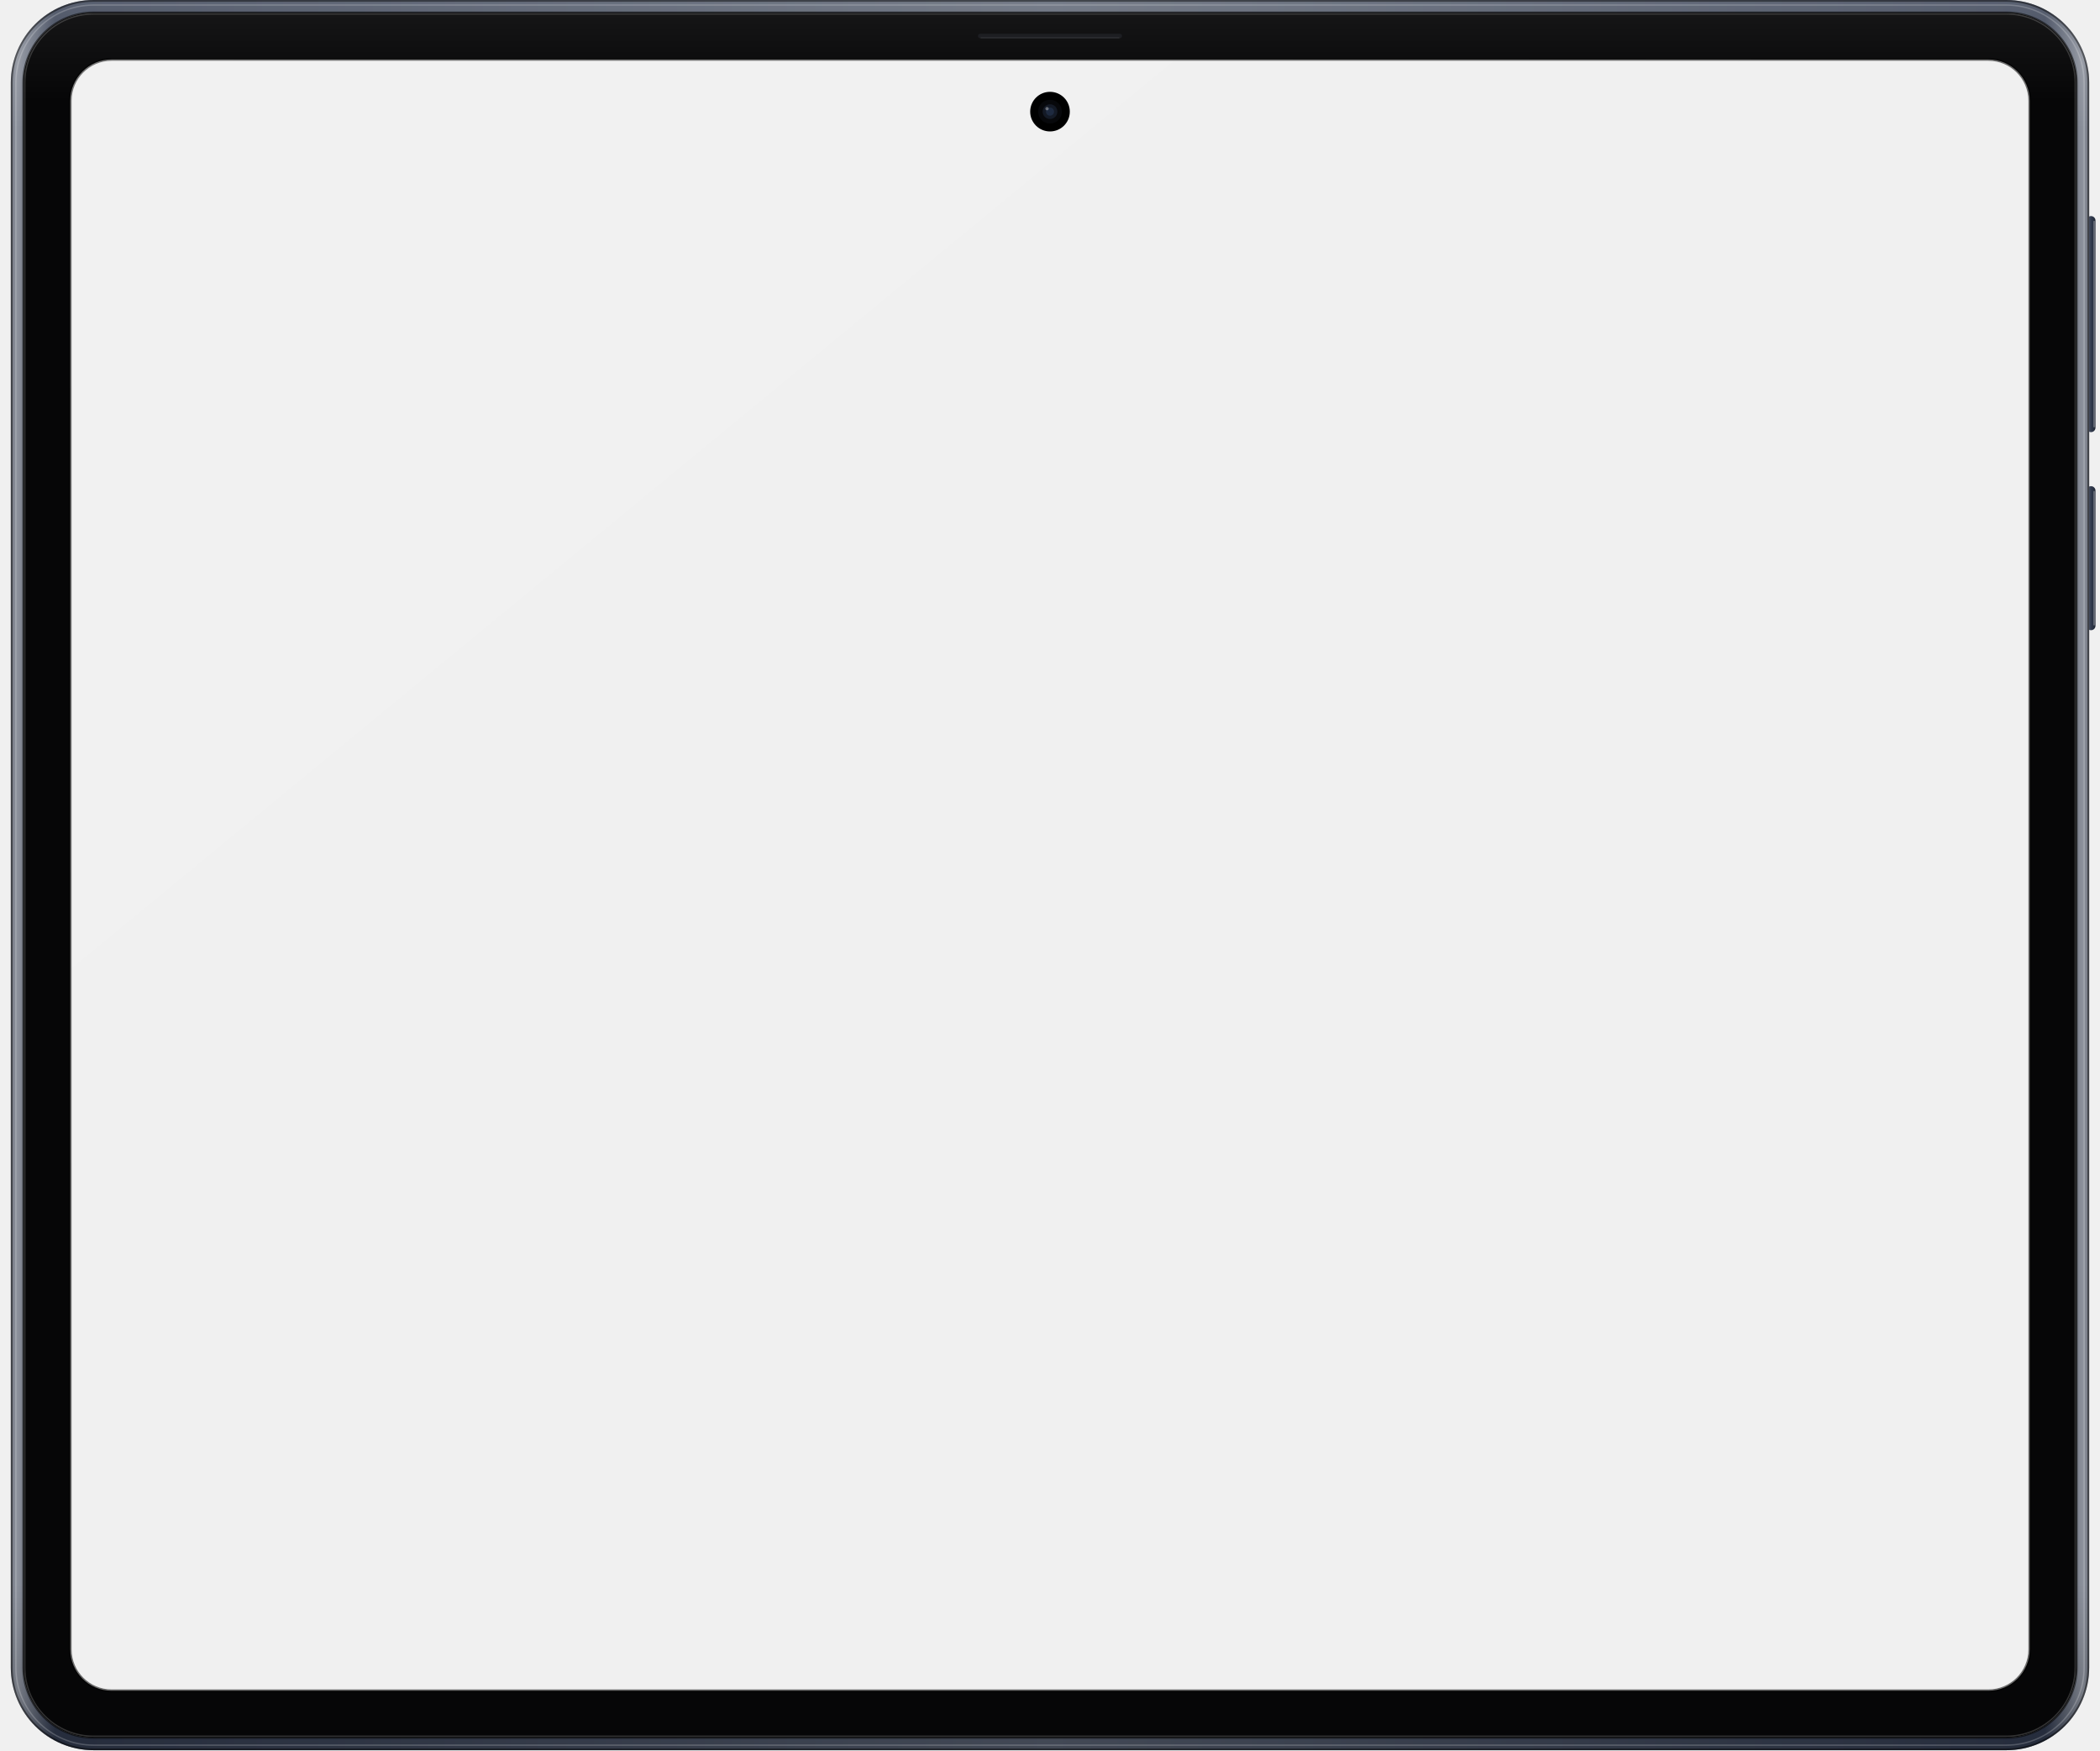
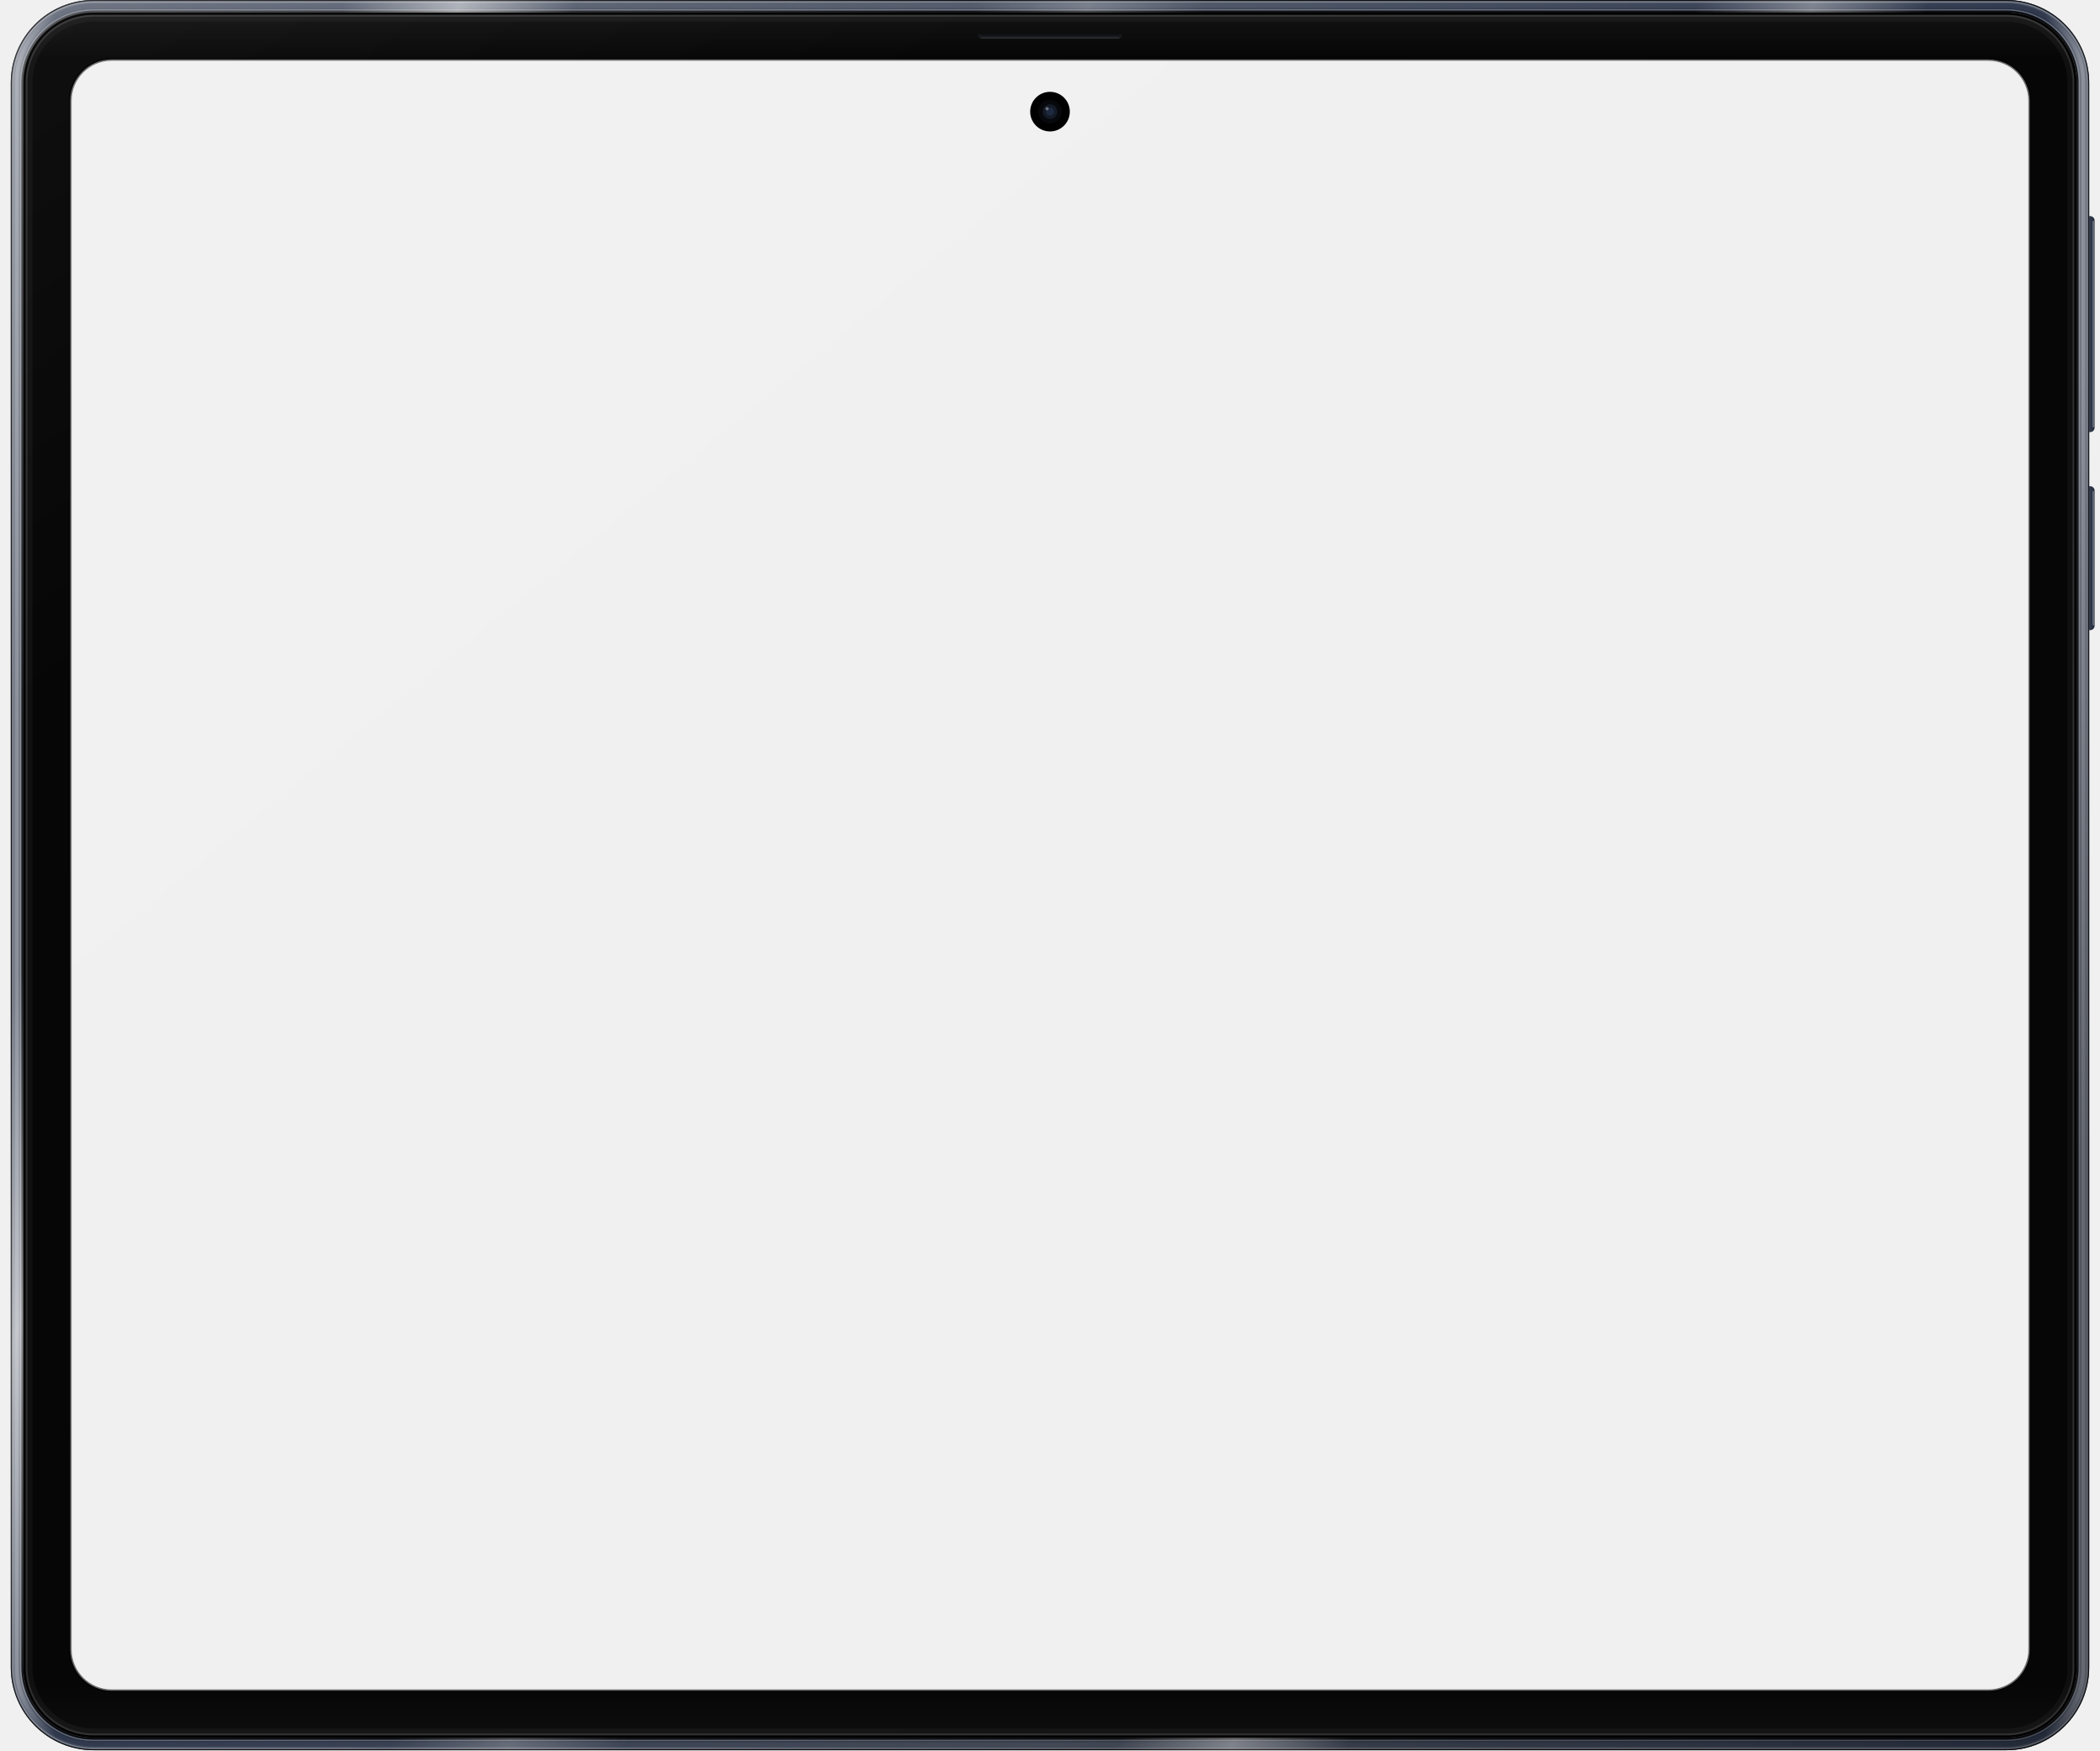
<svg xmlns="http://www.w3.org/2000/svg" width="2332" height="1944" viewBox="0 0 2332 1944">
  <defs>
    <linearGradient id="metal" x1="0" y1="0" x2="1" y2="0">
      <stop offset="0" stop-color="#1a1f2a" />
      <stop offset="0.012" stop-color="#8d929d" />
      <stop offset="0.03" stop-color="#30394d" />
      <stop offset="0.5" stop-color="#555d6d" />
      <stop offset="0.97" stop-color="#30394d" />
      <stop offset="0.988" stop-color="#8d929d" />
      <stop offset="1" stop-color="#1a1f2a" />
    </linearGradient>
-     <linearGradient id="sheen" x1="0" y1="0" x2="0" y2="1">
-       <stop offset="0" stop-color="#ffffff" stop-opacity="0.22" />
-       <stop offset="0.08" stop-color="#ffffff" stop-opacity="0" />
-       <stop offset="0.9" stop-color="#000000" stop-opacity="0" />
-       <stop offset="1" stop-color="#000000" stop-opacity="0.25" />
+     <linearGradient id="keylight" gradientUnits="userSpaceOnUse" x1="0" y1="0" x2="1399.2" y2="1944">
+       <stop offset="0" stop-color="#fff" stop-opacity="0.32" />
+       <stop offset="0.28" stop-color="#fff" stop-opacity="0" />
+       <stop offset="0.7" stop-color="#000" stop-opacity="0" />
+       <stop offset="1" stop-color="#000" stop-opacity="0.28" />
+     </linearGradient>
+     <linearGradient id="streaks" gradientUnits="userSpaceOnUse" x1="0" y1="291.6" x2="2332" y2="1069.2">
+       <stop offset="0.11" stop-color="#fff" stop-opacity="0" />
+       <stop offset="0.16" stop-color="#fff" stop-opacity="0.5" />
+       <stop offset="0.21" stop-color="#fff" stop-opacity="0" />
+       <stop offset="0.38" stop-color="#fff" stop-opacity="0" />
+       <stop offset="0.43" stop-color="#fff" stop-opacity="0.22" />
+       <stop offset="0.48" stop-color="#fff" stop-opacity="0" />
+       <stop offset="0.69" stop-color="#fff" stop-opacity="0" />
+       <stop offset="0.74" stop-color="#fff" stop-opacity="0.35" />
+       <stop offset="0.79" stop-color="#fff" stop-opacity="0" />
    </linearGradient>
    <linearGradient id="glare" x1="0" y1="0" x2="1" y2="1">
      <stop offset="0" stop-color="#ffffff" stop-opacity="0.07" />
      <stop offset="0.42" stop-color="#ffffff" stop-opacity="0.015" />
      <stop offset="0.43" stop-color="#ffffff" stop-opacity="0" />
      <stop offset="1" stop-color="#ffffff" stop-opacity="0" />
    </linearGradient>
-     <linearGradient id="btn2317240" x1="0" y1="0" x2="1" y2="0">
+     <linearGradient id="btn2316240" x1="0" y1="0" x2="1" y2="0">
      <stop offset="0" stop-color="#596171" />
      <stop offset="0.55" stop-color="#30394d" />
      <stop offset="1" stop-color="#222836" />
    </linearGradient>
-     <linearGradient id="btn2317540" x1="0" y1="0" x2="1" y2="0">
+     <linearGradient id="btn2316540" x1="0" y1="0" x2="1" y2="0">
      <stop offset="0" stop-color="#596171" />
      <stop offset="0.55" stop-color="#30394d" />
      <stop offset="1" stop-color="#222836" />
    </linearGradient>
    <linearGradient id="glassdepth" x1="0" y1="0" x2="0" y2="1">
-       <stop offset="0" stop-color="#151516" />
-       <stop offset="0.05" stop-color="#060607" />
-       <stop offset="1" stop-color="#060607" />
+       <stop offset="0" stop-color="#121213" />
+       <stop offset="0.025" stop-color="#060607" />
+       <stop offset="0.97" stop-color="#060607" />
+       <stop offset="1" stop-color="#0d0d0e" />
    </linearGradient>
  </defs>
-   <path fill="url(#btn2317240)" d="M2322,240H2322A5,5 0 0 1 2327,245V475A5,5 0 0 1 2322,480H2322A5,5 0 0 1 2317,475V245A5,5 0 0 1 2322,240Z" />
-   <path stroke="#ffffff" stroke-opacity="0.35" stroke-width="1.5" stroke-linecap="round" d="M2325.5,246 V474" />
-   <path fill="url(#btn2317540)" d="M2322,540H2322A5,5 0 0 1 2327,545V695A5,5 0 0 1 2322,700H2322A5,5 0 0 1 2317,695V545A5,5 0 0 1 2322,540Z" />
-   <path stroke="#ffffff" stroke-opacity="0.35" stroke-width="1.5" stroke-linecap="round" d="M2325.5,546 V694" />
+   <path fill="url(#btn2316240)" d="M2321,240H2321A5,5 0 0 1 2326,245V475A5,5 0 0 1 2321,480H2321A5,5 0 0 1 2316,475V245A5,5 0 0 1 2321,240Z" />
+   <path stroke="#ffffff" stroke-opacity="0.35" stroke-width="1.5" stroke-linecap="round" d="M2324.5,246 V474" />
+   <path fill="url(#btn2316540)" d="M2321,540H2321A5,5 0 0 1 2326,545V695A5,5 0 0 1 2321,700H2321A5,5 0 0 1 2316,695V545A5,5 0 0 1 2321,540Z" />
+   <path stroke="#ffffff" stroke-opacity="0.35" stroke-width="1.5" stroke-linecap="round" d="M2324.5,546 V694" />
  <path fill-rule="evenodd" fill="url(#metal)" d="M104,0H2228A92,92 0 0 1 2320,92V1852A92,92 0 0 1 2228,1944H104A92,92 0 0 1 12,1852V92A92,92 0 0 1 104,0ZM104,14H2228A78,78 0 0 1 2306,92V1852A78,78 0 0 1 2228,1930H104A78,78 0 0 1 26,1852V92A78,78 0 0 1 104,14Z" />
-   <path fill-rule="evenodd" fill="url(#sheen)" d="M104,0H2228A92,92 0 0 1 2320,92V1852A92,92 0 0 1 2228,1944H104A92,92 0 0 1 12,1852V92A92,92 0 0 1 104,0ZM104,14H2228A78,78 0 0 1 2306,92V1852A78,78 0 0 1 2228,1930H104A78,78 0 0 1 26,1852V92A78,78 0 0 1 104,14Z" />
-   <path fill="none" stroke="#000" stroke-opacity="0.45" stroke-width="2" d="M104,1H2228A91,91 0 0 1 2319,92V1852A91,91 0 0 1 2228,1943H104A91,91 0 0 1 13,1852V92A91,91 0 0 1 104,1Z" />
-   <path fill="none" stroke="#ffffff" stroke-opacity="0.2" stroke-width="1.5" d="M104,5.6H2228A86.4,86.4 0 0 1 2314.4,92V1852A86.4,86.4 0 0 1 2228,1938.4H104A86.4,86.4 0 0 1 17.6,1852V92A86.4,86.4 0 0 1 104,5.6Z" />
+   <path fill="none" stroke="#1a1f2a" stroke-opacity="0.9" stroke-width="0.98" d="M104,0.49H2228A91.51,91.51 0 0 1 2319.51,92V1852A91.51,91.51 0 0 1 2228,1943.51H104A91.51,91.51 0 0 1 12.49,1852V92A91.51,91.51 0 0 1 104,0.49Z" />
+   <path fill="none" stroke="#8d929d" stroke-opacity="0.85" stroke-width="1.82" d="M104,1.89H2228A90.11,90.11 0 0 1 2318.11,92V1852A90.11,90.11 0 0 1 2228,1942.11H104A90.11,90.11 0 0 1 13.89,1852V92A90.11,90.11 0 0 1 104,1.89Z" />
+   <path fill="none" stroke="#555d6d" stroke-opacity="0.5" stroke-width="1.4" d="M104,3.5H2228A88.5,88.5 0 0 1 2316.5,92V1852A88.5,88.5 0 0 1 2228,1940.5H104A88.5,88.5 0 0 1 15.5,1852V92A88.5,88.5 0 0 1 104,3.5Z" />
+   <path fill="none" stroke="#1a1f2a" stroke-opacity="0.22" stroke-width="1.68" d="M104,9.52H2228A82.48,82.48 0 0 1 2310.48,92V1852A82.48,82.48 0 0 1 2228,1934.48H104A82.48,82.48 0 0 1 21.52,1852V92A82.48,82.48 0 0 1 104,9.52Z" />
+   <path fill="none" stroke="#8d929d" stroke-opacity="0.55" stroke-width="1.4" d="M104,11.06H2228A80.94,80.94 0 0 1 2308.94,92V1852A80.94,80.94 0 0 1 2228,1932.94H104A80.94,80.94 0 0 1 23.06,1852V92A80.94,80.94 0 0 1 104,11.06Z" />
+   <path fill="none" stroke="#050506" stroke-opacity="0.85" stroke-width="2.24" d="M104,12.88H2228A79.12,79.12 0 0 1 2307.12,92V1852A79.12,79.12 0 0 1 2228,1931.12H104A79.12,79.12 0 0 1 24.88,1852V92A79.12,79.12 0 0 1 104,12.88Z" />
+   <path fill-rule="evenodd" fill="url(#keylight)" d="M104,0H2228A92,92 0 0 1 2320,92V1852A92,92 0 0 1 2228,1944H104A92,92 0 0 1 12,1852V92A92,92 0 0 1 104,0ZM104,14H2228A78,78 0 0 1 2306,92V1852A78,78 0 0 1 2228,1930H104A78,78 0 0 1 26,1852V92A78,78 0 0 1 104,14Z" />
+   <path fill-rule="evenodd" fill="url(#streaks)" d="M104,0H2228A92,92 0 0 1 2320,92V1852A92,92 0 0 1 2228,1944H104A92,92 0 0 1 12,1852V92A92,92 0 0 1 104,0ZM104,14H2228A78,78 0 0 1 2306,92V1852A78,78 0 0 1 2228,1930H104A78,78 0 0 1 26,1852V92A78,78 0 0 1 104,14Z" />
+   <path fill="none" stroke="#000" stroke-opacity="0.5" stroke-width="1.5" d="M104,0.75H2228A91.25,91.25 0 0 1 2319.25,92V1852A91.25,91.25 0 0 1 2228,1943.25H104A91.25,91.25 0 0 1 12.75,1852V92A91.25,91.25 0 0 1 104,0.75Z" />
  <path fill-rule="evenodd" fill="url(#glassdepth)" d="M104,14H2228A78,78 0 0 1 2306,92V1852A78,78 0 0 1 2228,1930H104A78,78 0 0 1 26,1852V92A78,78 0 0 1 104,14ZM124,66H2208A46,46 0 0 1 2254,112V1832A46,46 0 0 1 2208,1878H124A46,46 0 0 1 78,1832V112A46,46 0 0 1 124,66Z" />
-   <path fill="none" stroke="#000" stroke-opacity="0.55" stroke-width="2.5" d="M104,14H2228A78,78 0 0 1 2306,92V1852A78,78 0 0 1 2228,1930H104A78,78 0 0 1 26,1852V92A78,78 0 0 1 104,14Z" />
-   <path fill="none" stroke="#ffffff" stroke-opacity="0.18" stroke-width="1.5" d="M104,15.5H2228A76.5,76.5 0 0 1 2304.5,92V1852A76.5,76.5 0 0 1 2228,1928.5H104A76.5,76.5 0 0 1 27.5,1852V92A76.5,76.5 0 0 1 104,15.5Z" />
+   <path fill="none" stroke="#000000" stroke-opacity="0.9" stroke-width="2.5" d="M104,15.25H2228A76.75,76.75 0 0 1 2304.75,92V1852A76.75,76.75 0 0 1 2228,1928.75H104A76.75,76.75 0 0 1 27.25,1852V92A76.75,76.75 0 0 1 104,15.25Z" />
+   <path fill="none" stroke="#ffffff" stroke-opacity="0.16" stroke-width="2" d="M104,17.5H2228A74.5,74.5 0 0 1 2302.5,92V1852A74.5,74.5 0 0 1 2228,1926.5H104A74.5,74.5 0 0 1 29.5,1852V92A74.5,74.5 0 0 1 104,17.5Z" />
+   <path fill="none" stroke="#ffffff" stroke-opacity="0.04" stroke-width="5.5" d="M104,21.25H2228A70.75,70.75 0 0 1 2298.75,92V1852A70.75,70.75 0 0 1 2228,1922.75H104A70.75,70.75 0 0 1 33.25,1852V92A70.75,70.75 0 0 1 104,21.25Z" />
+   <path fill-rule="evenodd" fill="url(#keylight)" opacity="0.12" d="M104,14H2228A78,78 0 0 1 2306,92V1852A78,78 0 0 1 2228,1930H104A78,78 0 0 1 26,1852V92A78,78 0 0 1 104,14ZM124,66H2208A46,46 0 0 1 2254,112V1832A46,46 0 0 1 2208,1878H124A46,46 0 0 1 78,1832V112A46,46 0 0 1 124,66Z" />
  <path fill="none" stroke="#000" stroke-opacity="0.55" stroke-width="3" d="M124,66H2208A46,46 0 0 1 2254,112V1832A46,46 0 0 1 2208,1878H124A46,46 0 0 1 78,1832V112A46,46 0 0 1 124,66Z" />
  <path fill="url(#glare)" d="M124,66H2208A46,46 0 0 1 2254,112V1832A46,46 0 0 1 2208,1878H124A46,46 0 0 1 78,1832V112A46,46 0 0 1 124,66Z" />
-   <path fill="#1d1e22" d="M1088.5,37.5H1243.5A2.5,2.5 0 0 1 1246,40V40A2.5,2.5 0 0 1 1243.5,42.5H1088.5A2.5,2.5 0 0 1 1086,40V40A2.5,2.5 0 0 1 1088.5,37.5Z" />
-   <path stroke="#ffffff" stroke-opacity="0.12" stroke-width="1" d="M1089,42 H1243" />
+   <path fill="#17181b" d="M1088.5,37.5H1243.5A2.5,2.5 0 0 1 1246,40V40A2.5,2.5 0 0 1 1243.5,42.5H1088.5A2.5,2.5 0 0 1 1086,40V40A2.5,2.5 0 0 1 1088.5,37.5Z" />
+   <path stroke="#000" stroke-opacity="0.6" stroke-width="1" d="M1089,38.25 H1243" />
+   <path stroke="#ffffff" stroke-opacity="0.16" stroke-width="1" d="M1089,42.1 H1243" />
  <circle cx="1166" cy="124" r="22" fill="#000" />
  <circle cx="1166" cy="124" r="13.2" fill="#07080b" />
  <circle cx="1166" cy="124" r="8.18" fill="#141a26" />
  <circle cx="1166" cy="124" r="4.49" fill="#1e2a40" />
  <circle cx="1162.7" cy="120.7" r="1.85" fill="#ffffff" fill-opacity="0.35" />
</svg>
